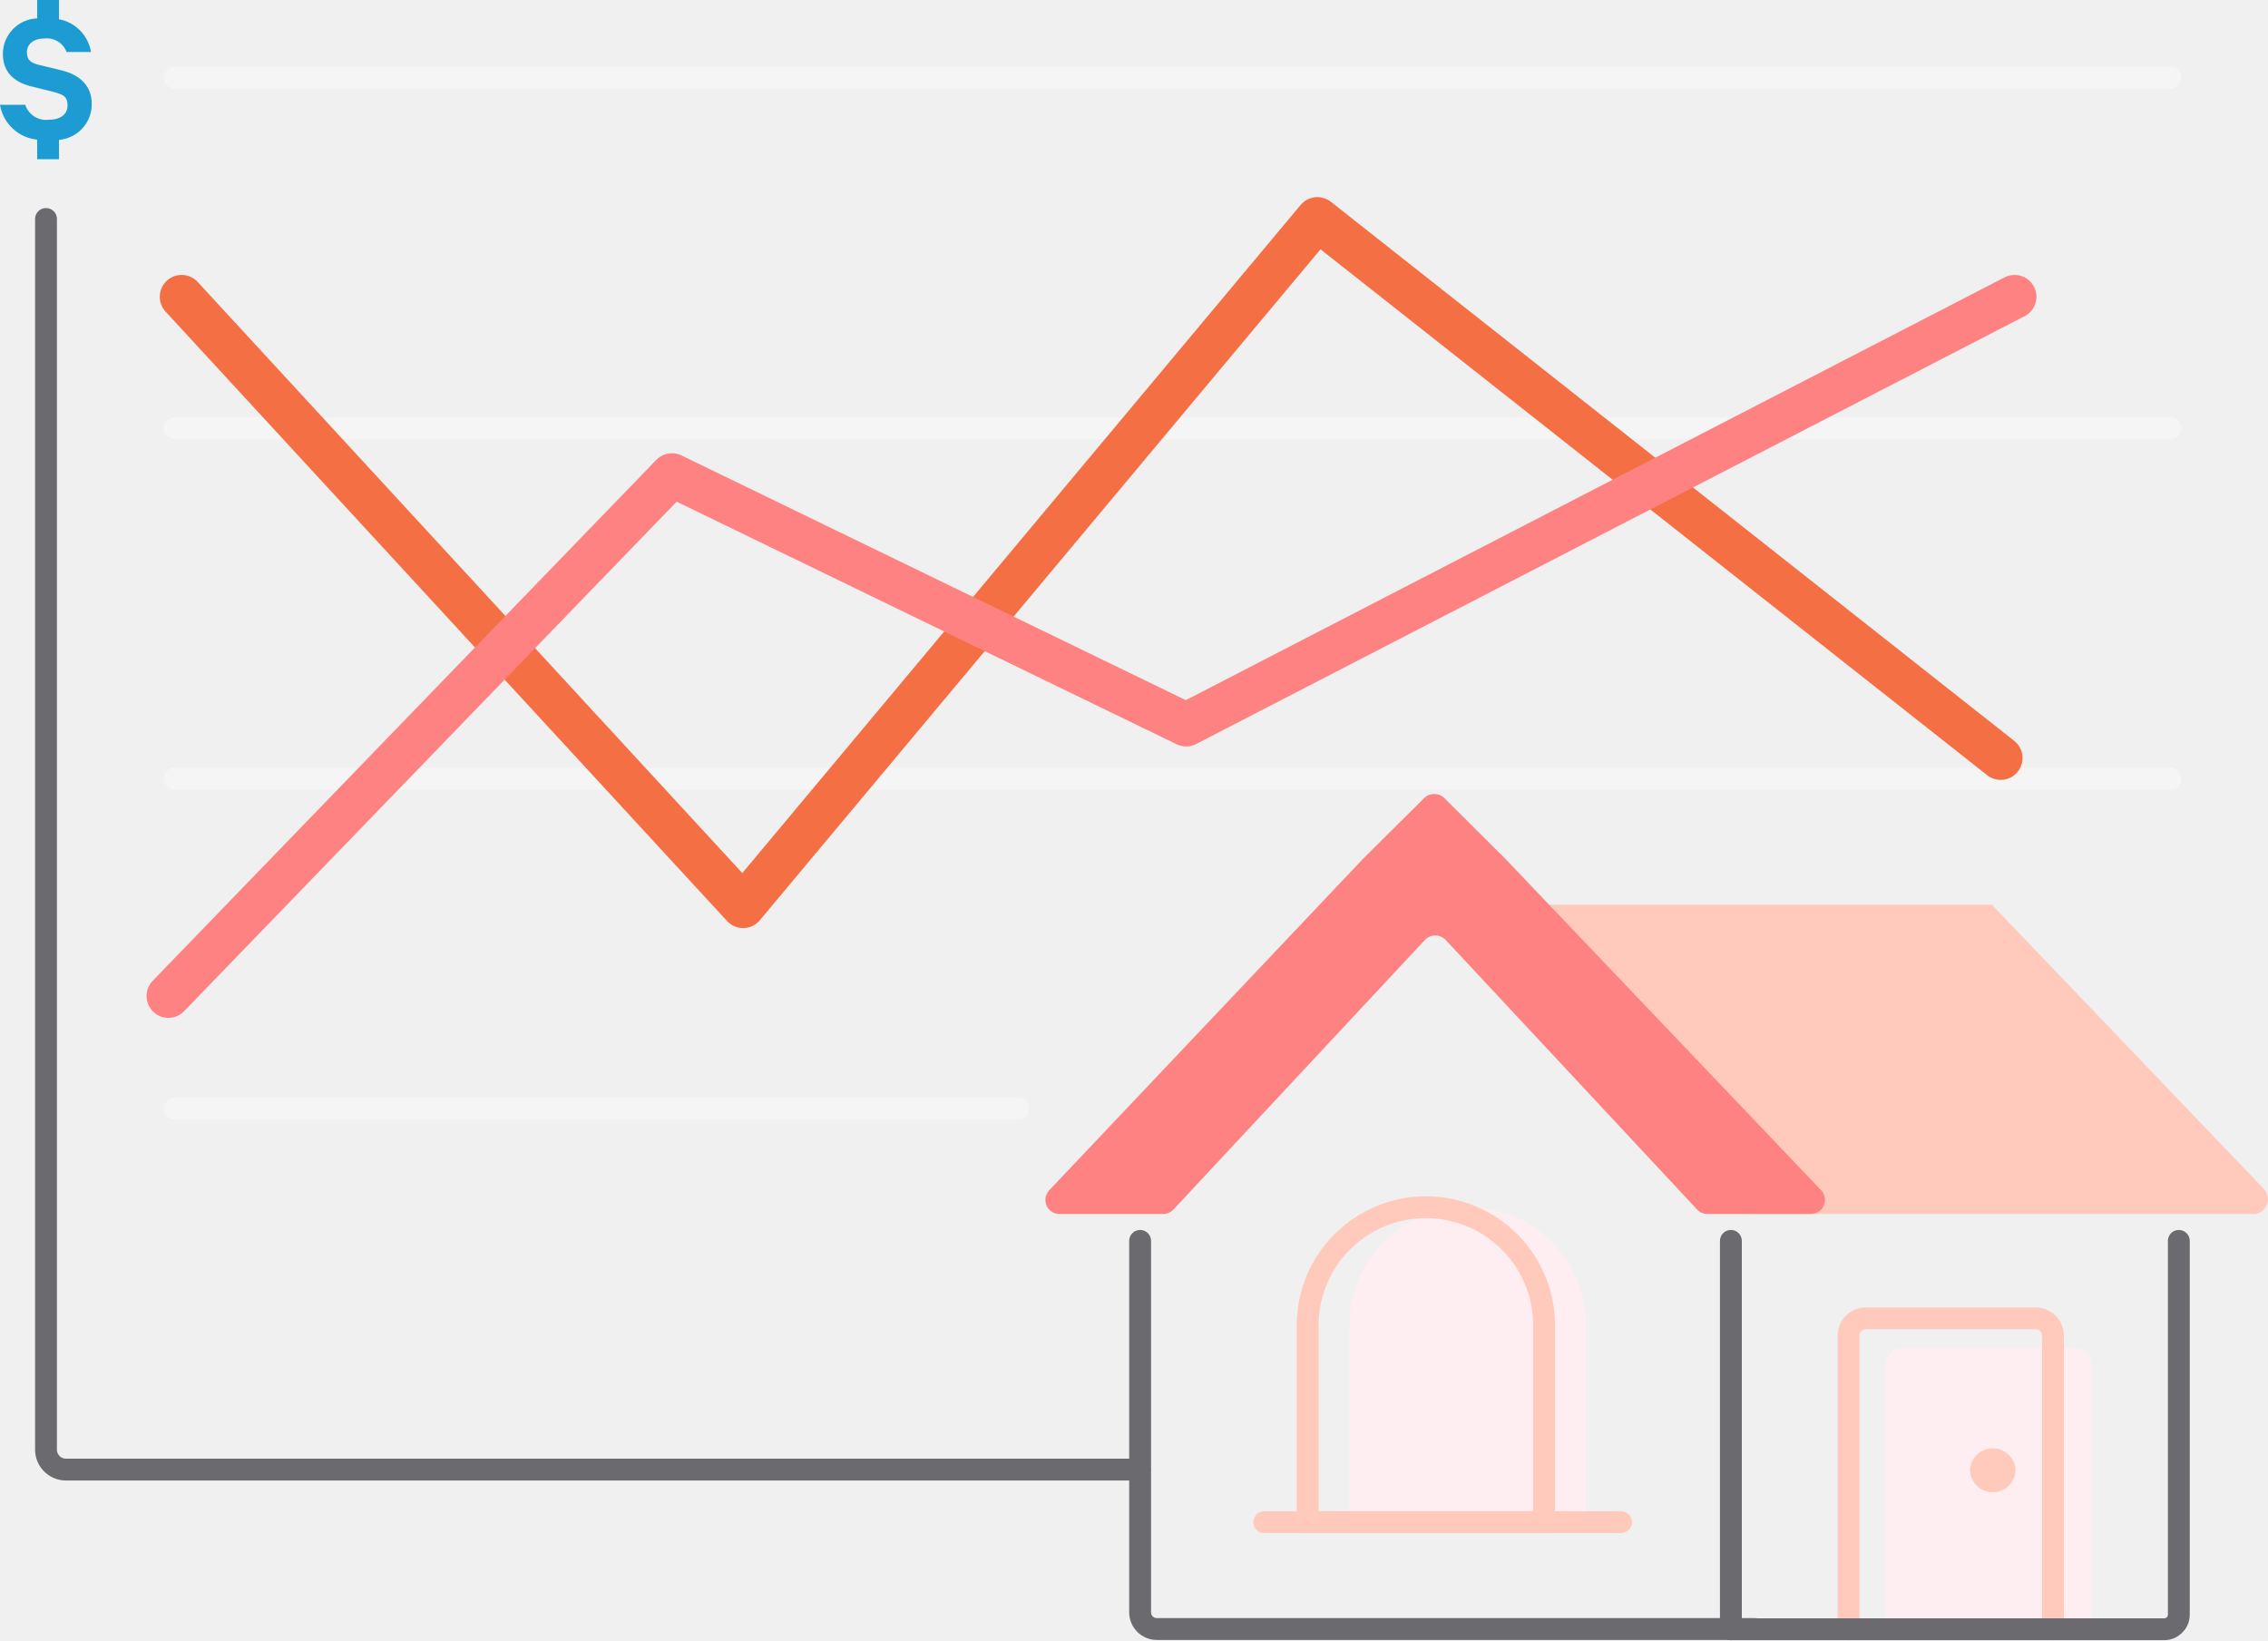
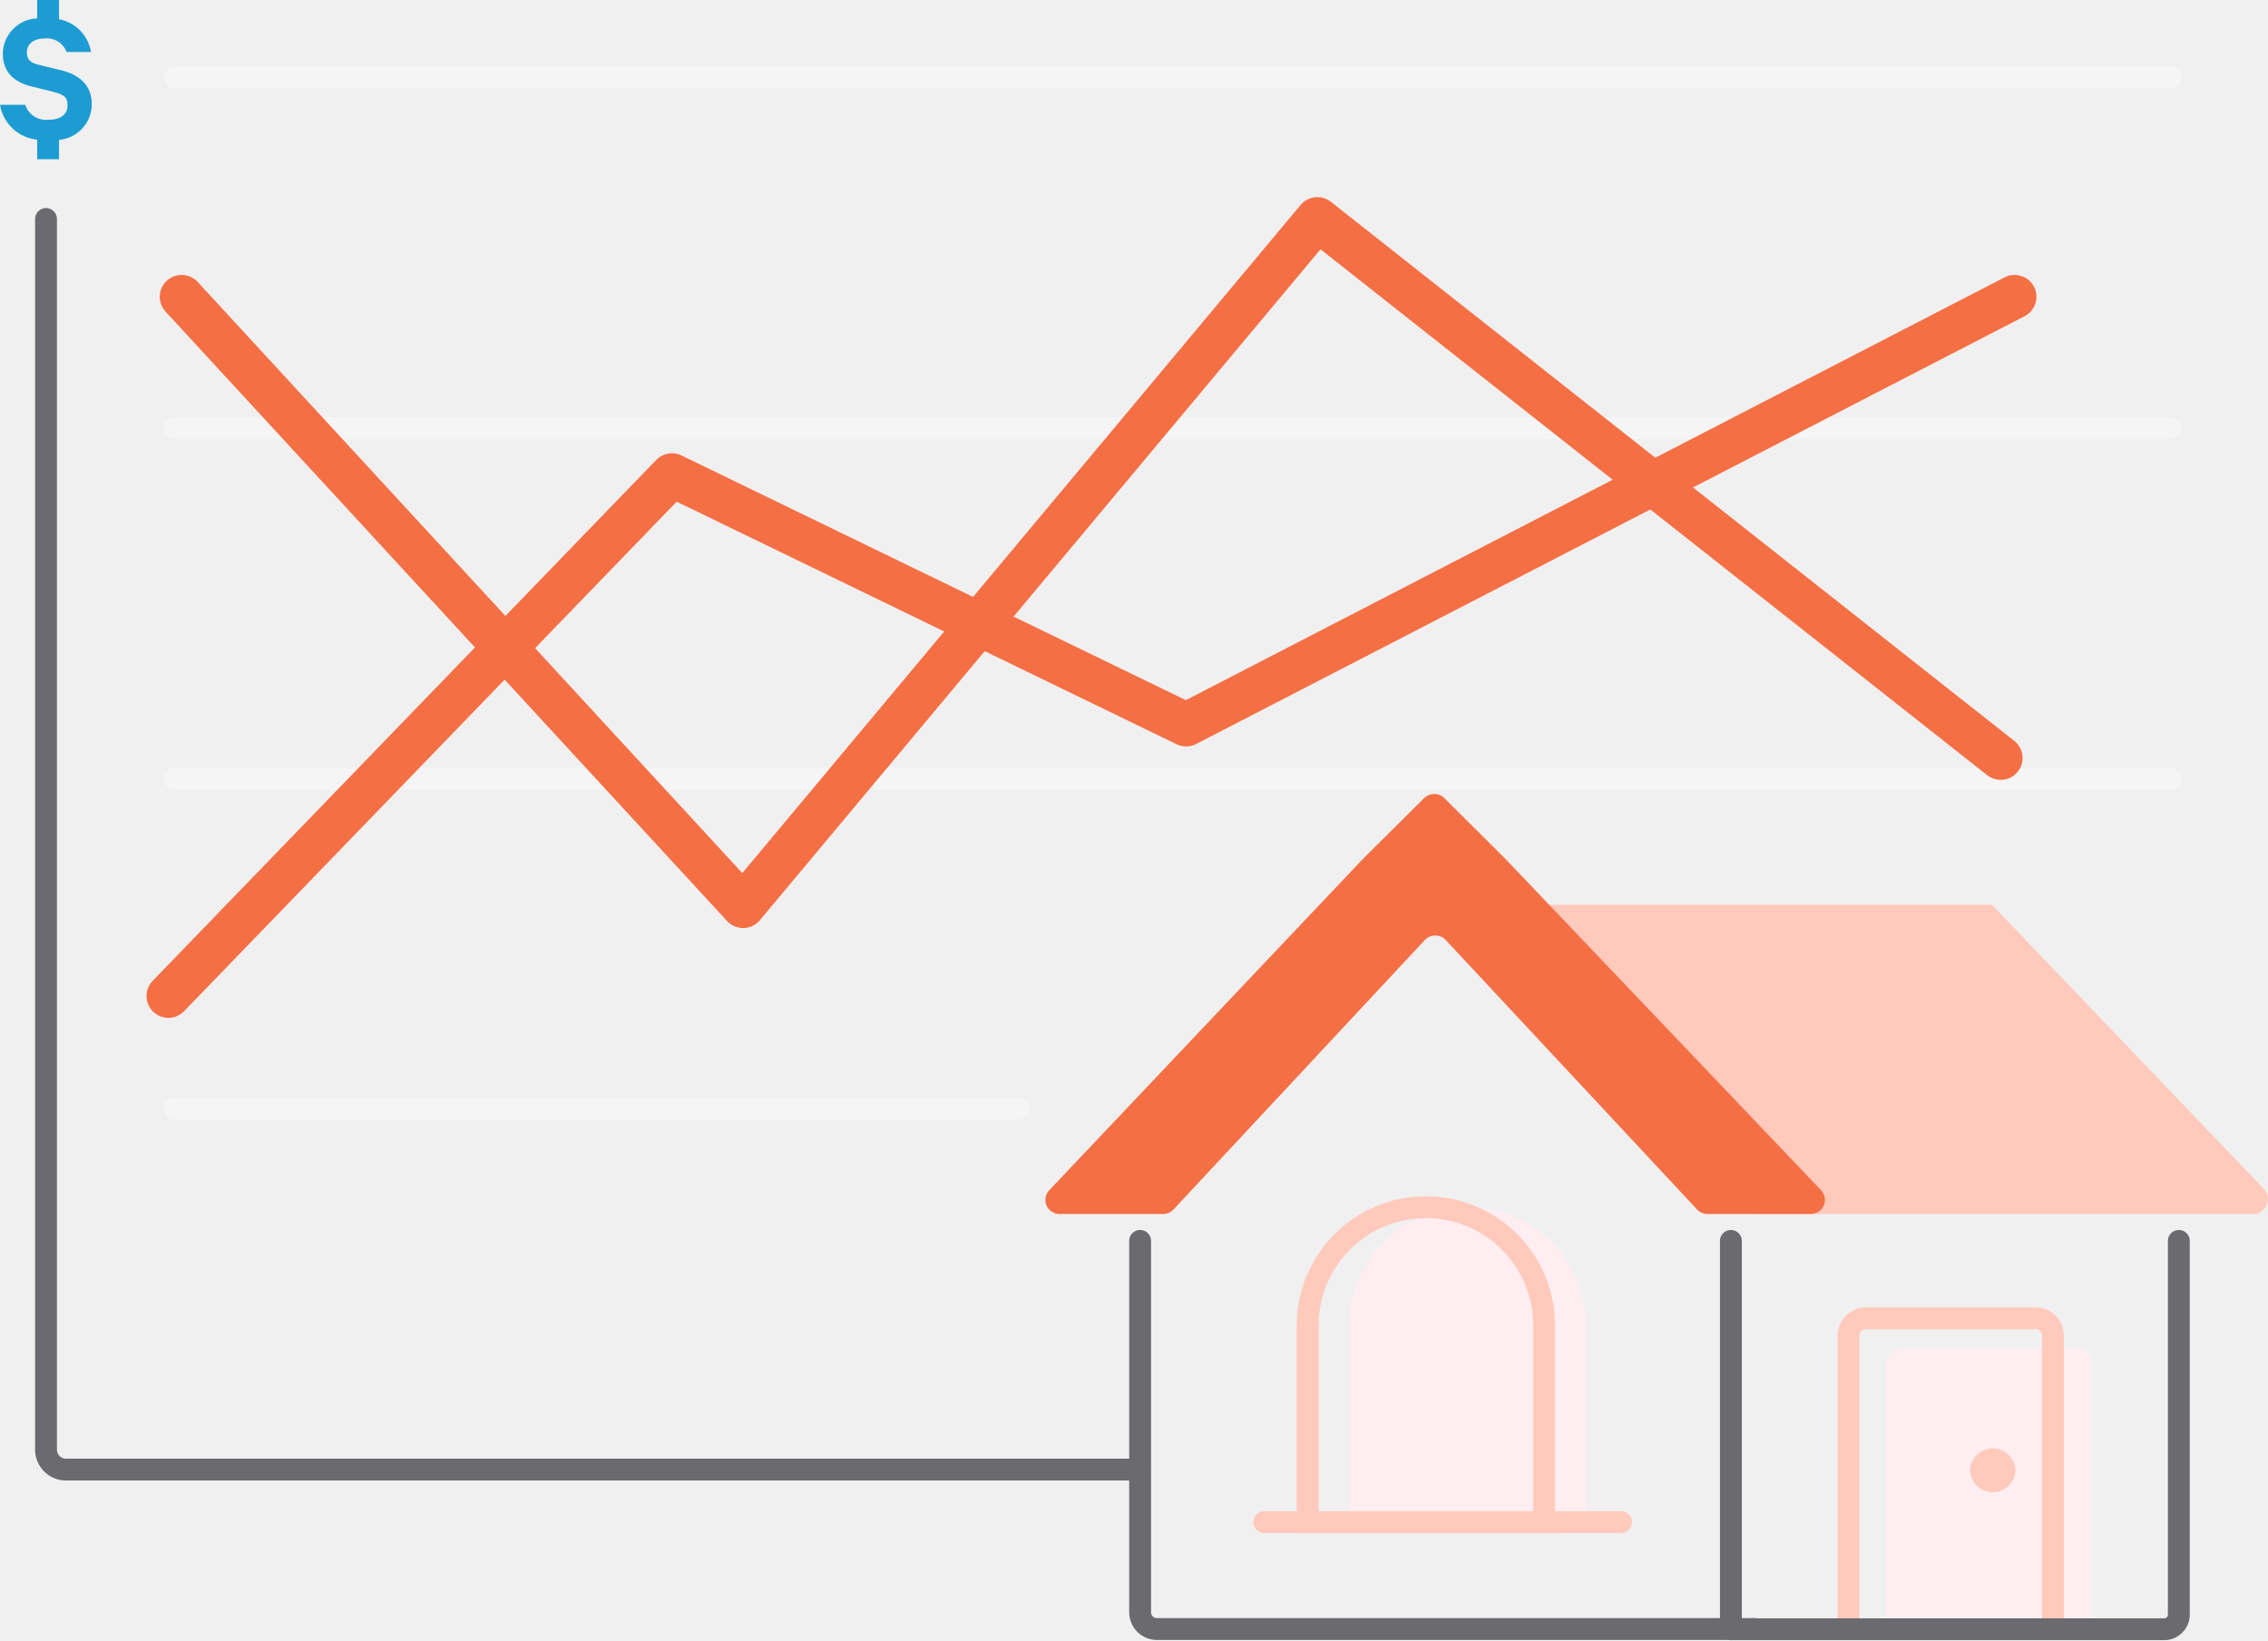
<svg xmlns="http://www.w3.org/2000/svg" viewBox="0 0 207.54 150.1">
  <defs>
-     <style>.a{fill:#fff;}.a,.c,.d,.f,.k{fill-rule:evenodd;}.b,.e,.g,.h,.i,.l{fill:none;stroke-linecap:round;}.b{stroke:#f5f5f5;}.b,.h,.i,.l{stroke-linejoin:round;}.b,.e,.g,.h{stroke-width:2px;}.c{fill:#ffcabc;}.d{fill:#ff8282;}.e{stroke:#6b6b6f;}.f{fill:#ffeef1;}.g,.h{stroke:#ffcabc;}.i{stroke:#F56F45;}.i,.l{stroke-width:4px;}.j{mask:url(#a);}.k{fill:#1D9CD3;}.l{stroke:#ff8282;}</style>
+     <style>.a{fill:#fff;}.a,.c,.d,.f,.k{fill-rule:evenodd;}.b,.e,.g,.h,.i,.l{fill:none;stroke-linecap:round;}.b{stroke:#f5f5f5;}.b,.h,.i,.l{stroke-linejoin:round;}.b,.e,.g,.h{stroke-width:2px;}.c{fill:#ffcabc;}.d{fill:#F56F45;}.e{stroke:#6b6b6f;}.f{fill:#ffeef1;}.g,.h{stroke:#ffcabc;}.i{stroke:#F56F45;}.i,.l{stroke-width:4px;}.j{mask:url(#a);}.k{fill:#1D9CD3;}.l{stroke:#F56F45;}</style>
    <mask id="a" x="0" y="0" width="8.42" height="14.58" maskUnits="userSpaceOnUse">
      <g transform="translate(0 -0.9)">
        <path class="a" d="M0,.9H8.42V15.48H0Z" />
      </g>
    </mask>
  </defs>
  <path class="b" d="M16,72.17H198.59M16,40.09H198.59M16,102.36H93.18M16,8H198.59" transform="translate(0 -0.9)" />
  <path class="c" d="M206.16,112H160.61L138.7,83.7h43.58l24.88,26a1.37,1.37,0,0,1-1,2.31" transform="translate(0 -0.9)" />
  <path class="d" d="M137.73,79.47l-5.56-5.53a1.31,1.31,0,0,0-1.85,0l-5.57,5.53L96,109.84A1.29,1.29,0,0,0,97,112h9.38a1.32,1.32,0,0,0,1-.41l23-24.66a1.31,1.31,0,0,1,1.86-.06l.06.06,23,24.66a1.34,1.34,0,0,0,1,.41h9.39a1.29,1.29,0,0,0,.95-2.18L137.73,79.47Z" transform="translate(0 -0.9)" />
  <path class="e" d="M158.39,114.46V150" transform="translate(0 -0.9)" />
  <path class="f" d="M145.13,140.2H123.49v-18a10.82,10.82,0,0,1,21.64,0v18Z" transform="translate(0 -0.9)" />
  <path class="g" d="M141.3,140.2H119.66v-18a10.82,10.82,0,0,1,21.64,0v18Z" transform="translate(0 -0.9)" />
  <path class="f" d="M172.56,150V125.66a1.52,1.52,0,0,1,1.64-1.37h15.57a1.52,1.52,0,0,1,1.64,1.37V150" transform="translate(0 -0.9)" />
  <path class="h" d="M169.16,150V123.07a1.58,1.58,0,0,1,1.63-1.52h15.44a1.58,1.58,0,0,1,1.63,1.52V150" transform="translate(0 -0.9)" />
  <path class="g" d="M115.69,140.2h32.65" transform="translate(0 -0.9)" />
  <path class="c" d="M184.44,135.39a2.08,2.08,0,0,1-2.08,2.07h0a2.08,2.08,0,0,1-2.09-2.07h0a2.09,2.09,0,0,1,4.17,0" transform="translate(0 -0.9)" />
  <path class="e" d="M158.39,150H198a1.34,1.34,0,0,0,1.38-1.29V114.46" transform="translate(0 -0.9)" />
  <path class="e" d="M104.33,114.46v34a1.53,1.53,0,0,0,1.53,1.52h54.75" transform="translate(0 -0.9)" />
  <path class="e" d="M4.21,20.94V133.57A1.83,1.83,0,0,0,6,135.39h98.29" transform="translate(0 -0.9)" />
  <path class="i" d="M16.62,28.06,68,83.83l52.55-62.89,62.53,49.33" transform="translate(0 -0.9)" />
  <g class="j">
    <path class="k" d="M3.4,13.68A3.83,3.83,0,0,1,0,10.49H2.31a2,2,0,0,0,2.13,1.37c1.07,0,1.74-.48,1.74-1.31s-.39-1-1.36-1.26L3,8.84C1.48,8.49.26,7.66.26,5.82A3.27,3.27,0,0,1,3.4,2.58V.9h2V2.66a3.66,3.66,0,0,1,2.93,3H6.09a1.92,1.92,0,0,0-2-1.24c-1,0-1.63.5-1.63,1.26s.41,1,1.2,1.18l1.94.47c1.74.42,2.8,1.44,2.8,3.11a3.28,3.28,0,0,1-3,3.26v1.8h-2Z" transform="translate(0 -0.9)" />
  </g>
  <path class="l" d="M15.41,92.05,61.49,44.38l47.05,22.83,75.81-39.15" transform="translate(0 -0.9)" />
</svg>
